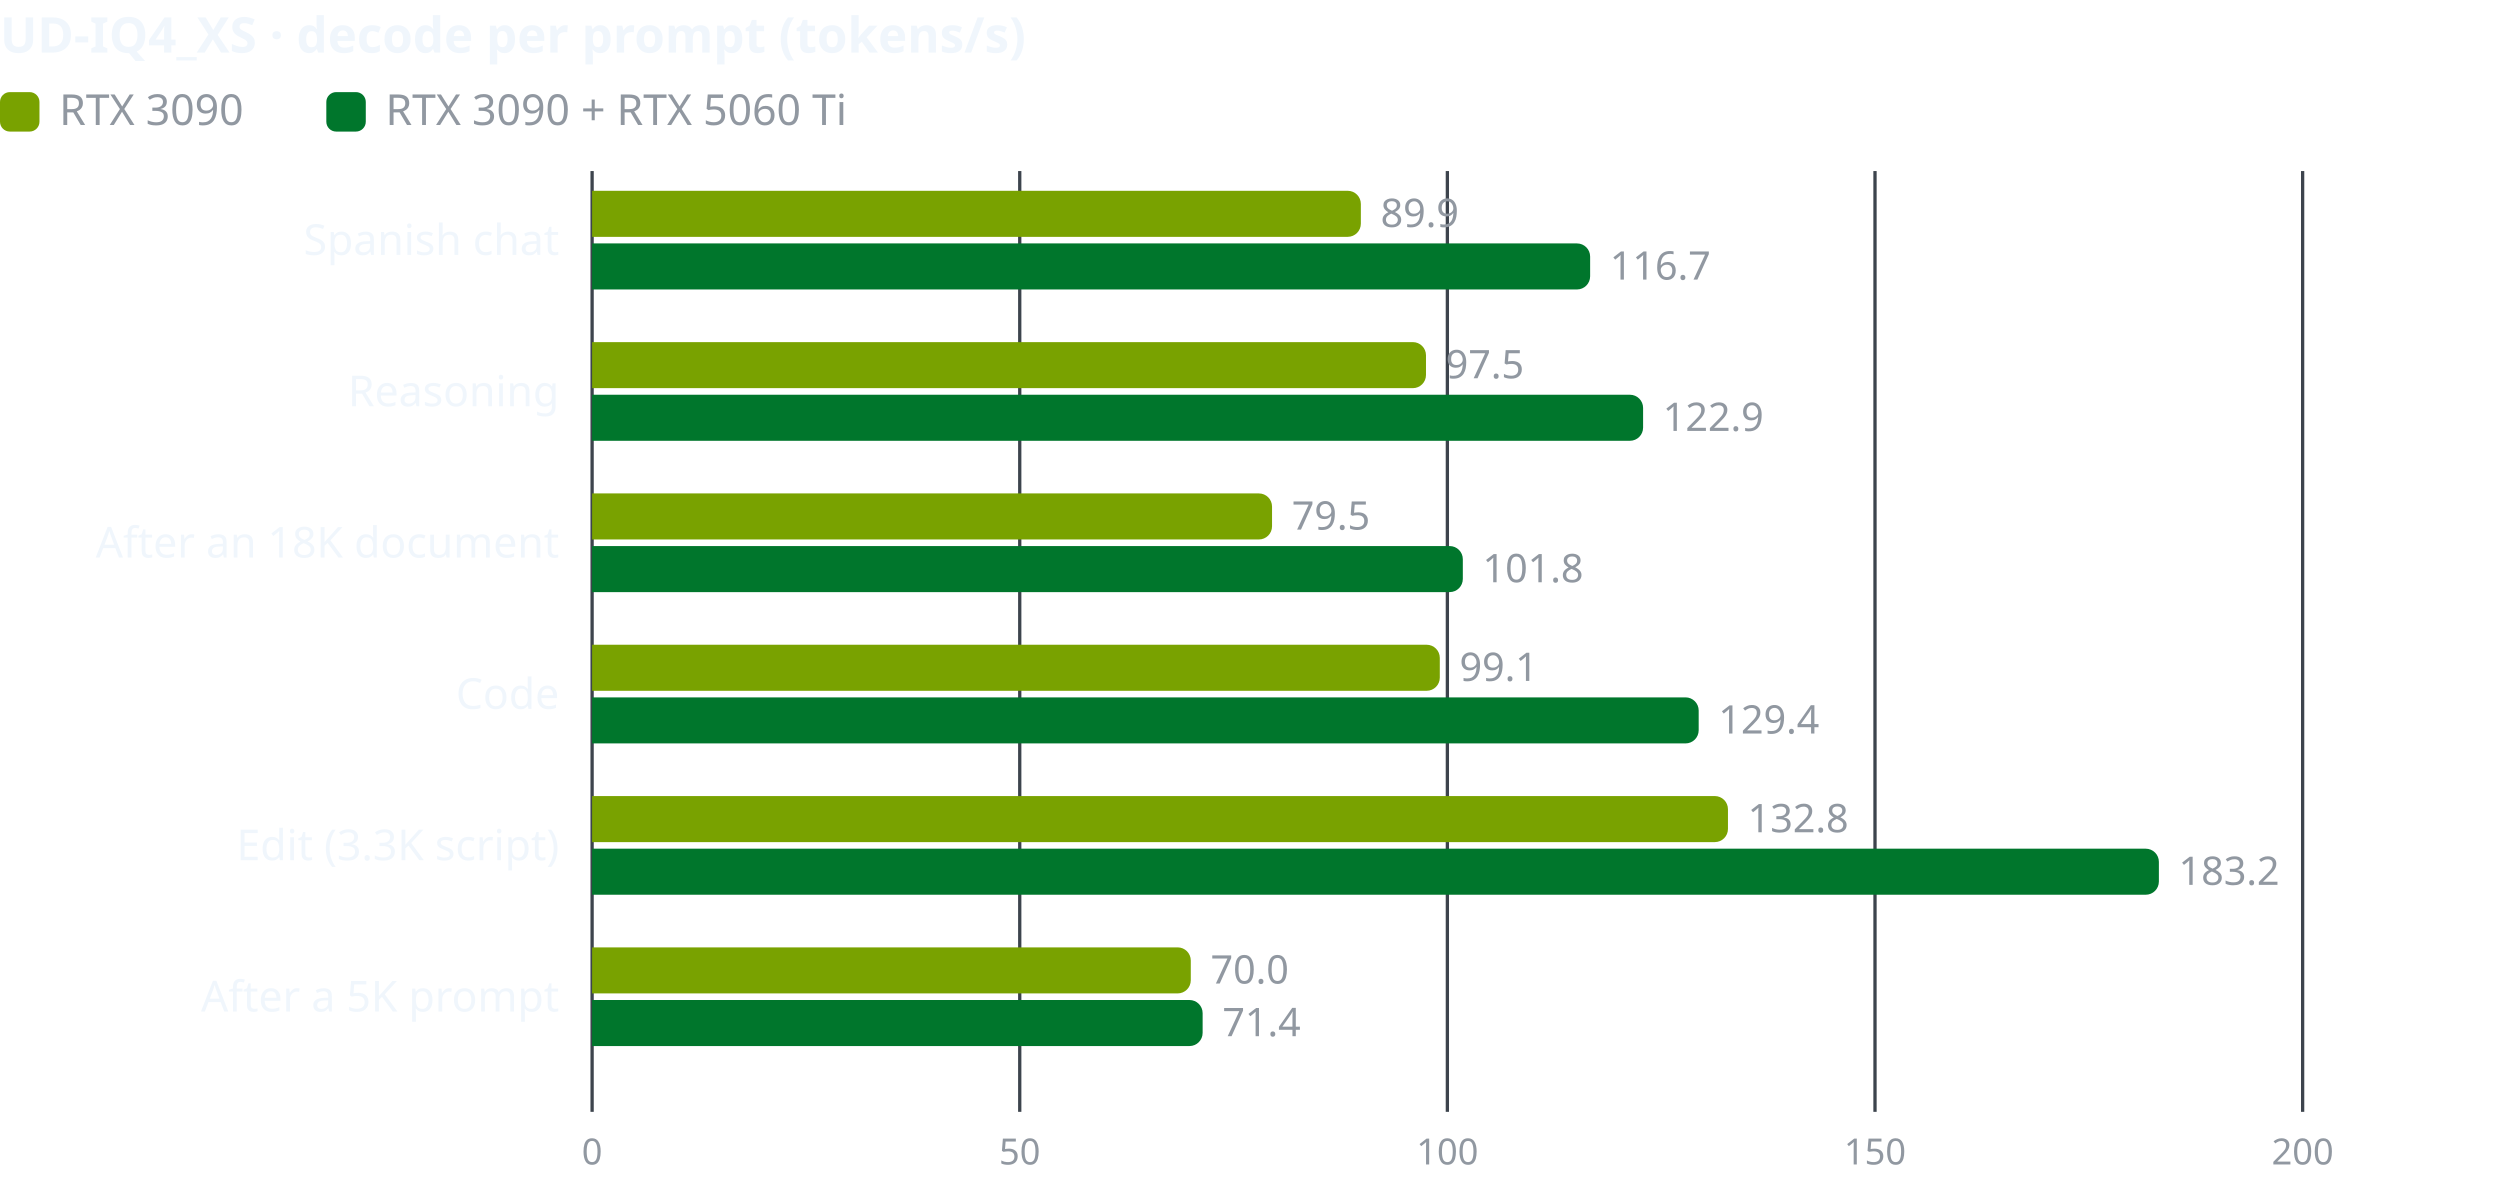
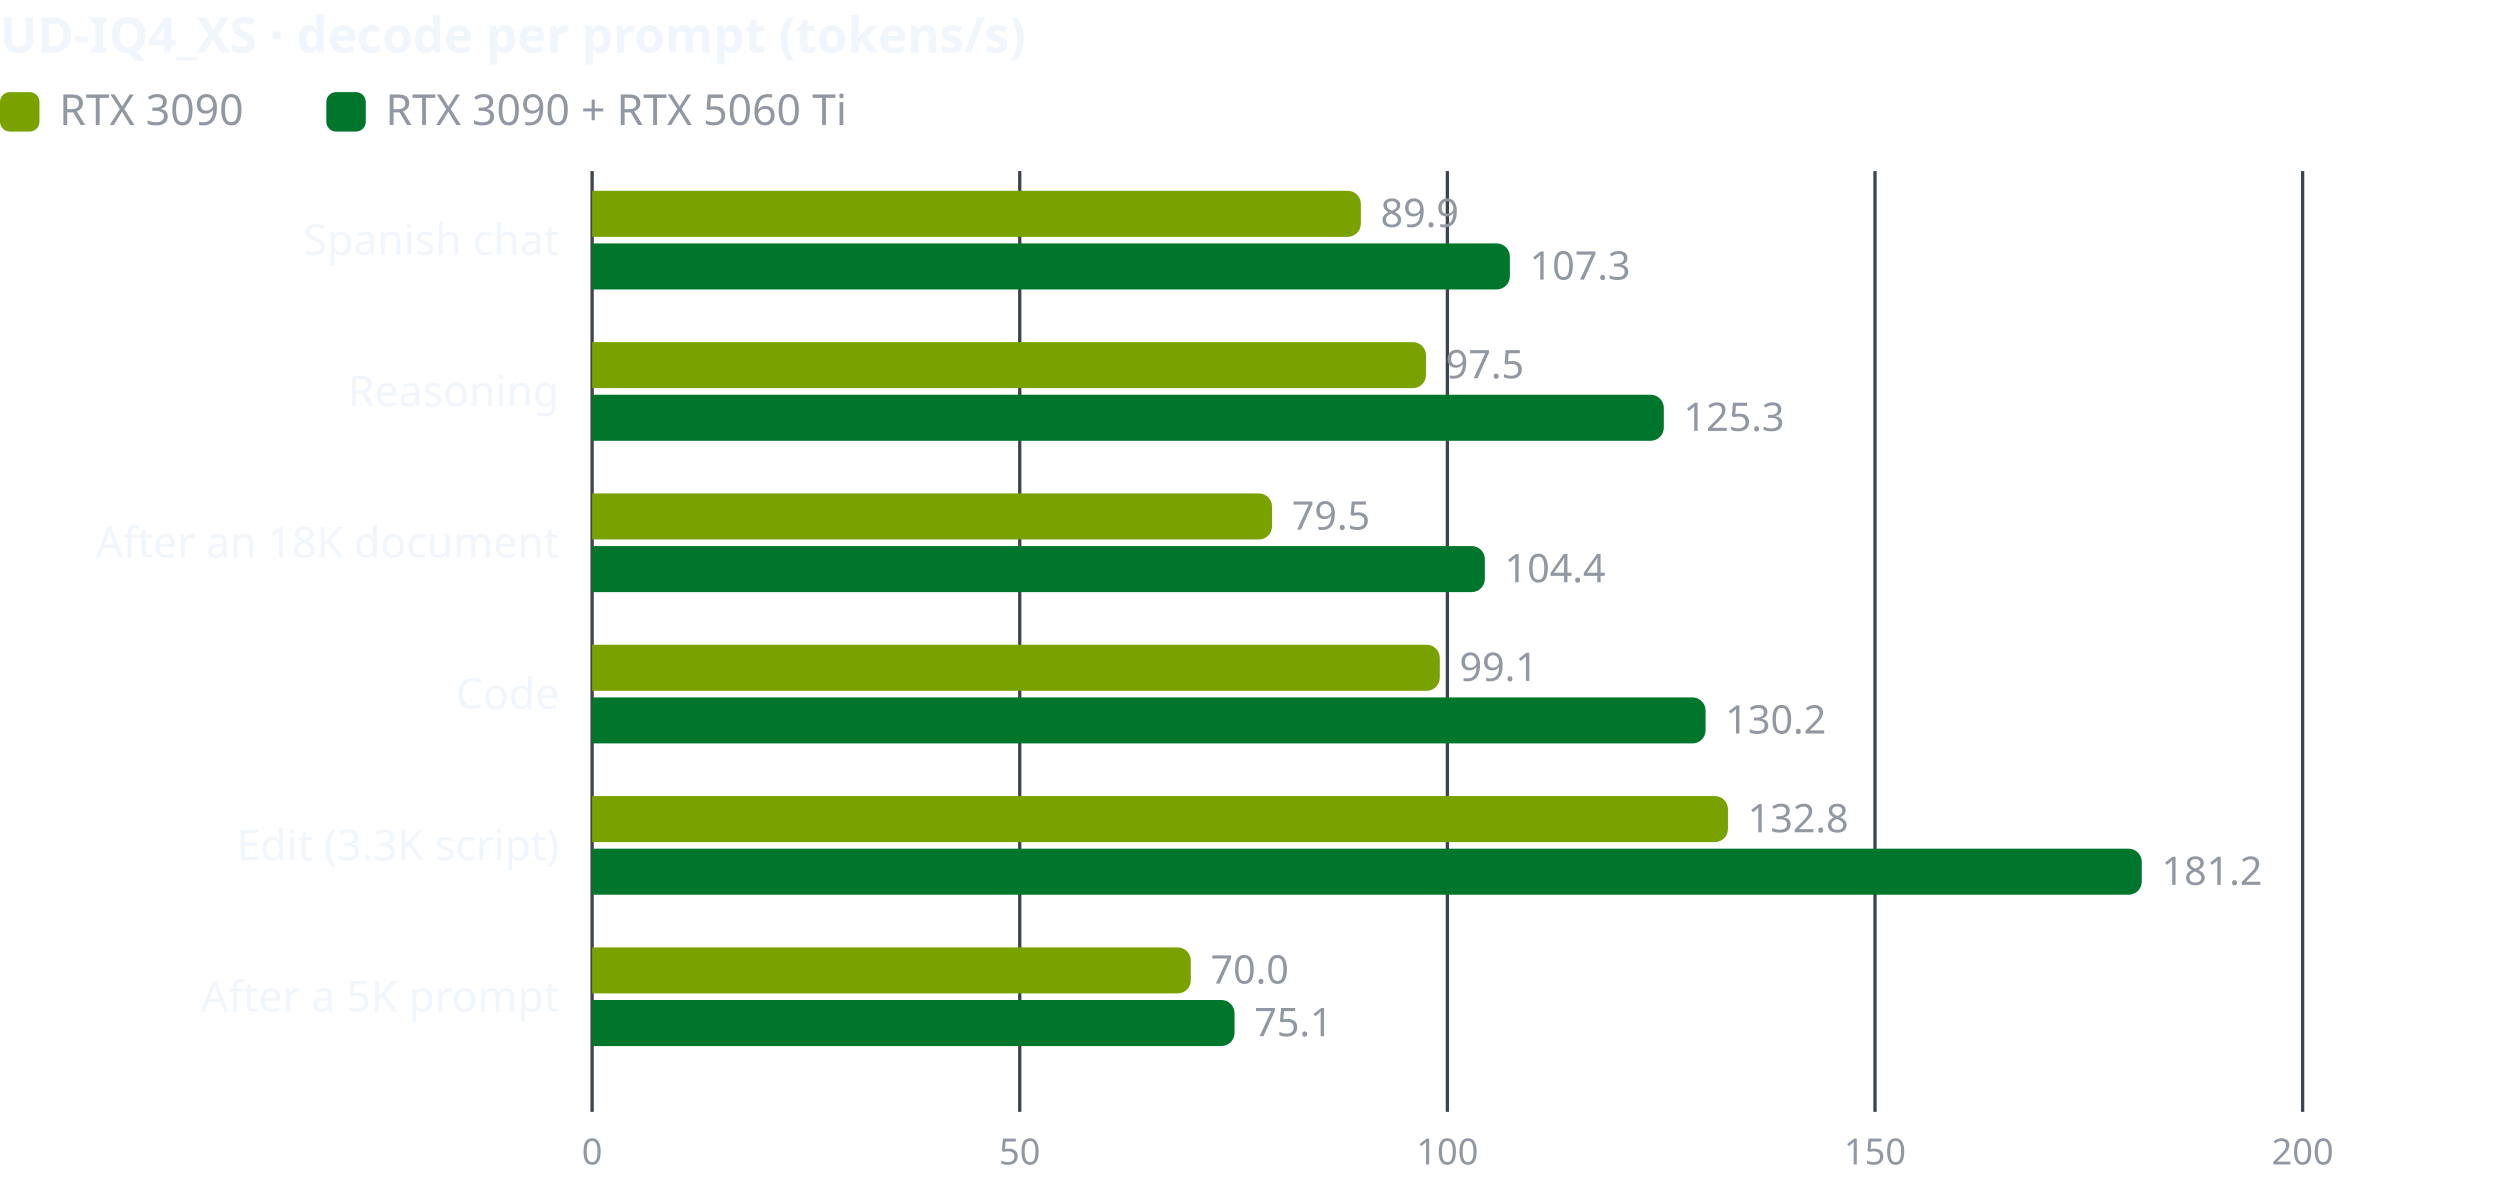
<svg xmlns="http://www.w3.org/2000/svg" width="760" height="360" viewBox="0 0 760 360" role="img" aria-label="UD-IQ4_XS decode speed per prompt" font-family="-apple-system,BlinkMacSystemFont,'Segoe UI','Noto Sans',Helvetica,Arial,sans-serif">
  <text x="0" y="16" font-size="15" font-weight="600" fill="#f0f6fc">UD-IQ4_XS · decode per prompt (tokens/s)</text>
  <rect x="0" y="28" width="12" height="12" rx="3" fill="#79a200" />
  <text x="18" y="38" font-size="13" fill="#9198a1">RTX 3090</text>
  <rect x="99.2" y="28" width="12" height="12" rx="3" fill="#00762c" />
  <text x="117.2" y="38" font-size="13" fill="#9198a1">RTX 3090 + RTX 5060 Ti</text>
  <line x1="180.0" y1="52" x2="180.0" y2="338" stroke="#3d444d" stroke-width="1" />
  <text x="180.0" y="354" font-size="11" fill="#9198a1" text-anchor="middle">0</text>
  <line x1="310.0" y1="52" x2="310.0" y2="338" stroke="#3d444d" stroke-width="1" />
  <text x="310.0" y="354" font-size="11" fill="#9198a1" text-anchor="middle">50</text>
  <line x1="440.0" y1="52" x2="440.0" y2="338" stroke="#3d444d" stroke-width="1" />
  <text x="440.0" y="354" font-size="11" fill="#9198a1" text-anchor="middle">100</text>
  <line x1="570.0" y1="52" x2="570.0" y2="338" stroke="#3d444d" stroke-width="1" />
  <text x="570.0" y="354" font-size="11" fill="#9198a1" text-anchor="middle">150</text>
  <line x1="700.0" y1="52" x2="700.0" y2="338" stroke="#3d444d" stroke-width="1" />
  <text x="700.0" y="354" font-size="11" fill="#9198a1" text-anchor="middle">200</text>
  <text x="170" y="77.5" font-size="13" fill="#f0f6fc" text-anchor="end">Spanish chat</text>
  <path d="M180.0,58.0 h229.7 a4,4 0 0 1 4,4 v6.0 a4,4 0 0 1 -4,4 h-229.7 z" fill="#79a200" />
  <text x="419.7" y="69" font-size="12" fill="#9198a1">89.9</text>
-   <path d="M180.0,74.0 h299.4 a4,4 0 0 1 4,4 v6.0 a4,4 0 0 1 -4,4 h-299.4 z" fill="#00762c" />
-   <text x="489.4" y="85" font-size="12" fill="#9198a1">116.7</text>
+   <path d="M180.0,74.0 h275.0 a4,4 0 0 1 4,4 v6.0 a4,4 0 0 1 -4,4 h-275.0 z" fill="#00762c" />
+   <text x="465.0" y="85" font-size="12" fill="#9198a1">107.3</text>
  <text x="170" y="123.5" font-size="13" fill="#f0f6fc" text-anchor="end">Reasoning</text>
  <path d="M180.0,104.0 h249.5 a4,4 0 0 1 4,4 v6.0 a4,4 0 0 1 -4,4 h-249.5 z" fill="#79a200" />
  <text x="439.5" y="115" font-size="12" fill="#9198a1">97.5</text>
-   <path d="M180.0,120.0 h315.5 a4,4 0 0 1 4,4 v6.0 a4,4 0 0 1 -4,4 h-315.5 z" fill="#00762c" />
-   <text x="505.5" y="131" font-size="12" fill="#9198a1">122.9</text>
+   <path d="M180.0,120.0 h321.8 a4,4 0 0 1 4,4 v6.0 a4,4 0 0 1 -4,4 h-321.8 z" fill="#00762c" />
+   <text x="511.8" y="131" font-size="12" fill="#9198a1">125.3</text>
  <text x="170" y="169.5" font-size="13" fill="#f0f6fc" text-anchor="end">After an 18K document</text>
  <path d="M180.0,150.0 h202.7 a4,4 0 0 1 4,4 v6.0 a4,4 0 0 1 -4,4 h-202.7 z" fill="#79a200" />
  <text x="392.7" y="161" font-size="12" fill="#9198a1">79.5</text>
-   <path d="M180.0,166.0 h260.7 a4,4 0 0 1 4,4 v6.0 a4,4 0 0 1 -4,4 h-260.7 z" fill="#00762c" />
-   <text x="450.7" y="177" font-size="12" fill="#9198a1">101.8</text>
+   <path d="M180.0,166.0 h267.4 a4,4 0 0 1 4,4 v6.0 a4,4 0 0 1 -4,4 h-267.4 z" fill="#00762c" />
+   <text x="457.4" y="177" font-size="12" fill="#9198a1">104.4</text>
  <text x="170" y="215.5" font-size="13" fill="#f0f6fc" text-anchor="end">Code</text>
  <path d="M180.0,196.0 h253.7 a4,4 0 0 1 4,4 v6.0 a4,4 0 0 1 -4,4 h-253.7 z" fill="#79a200" />
  <text x="443.7" y="207" font-size="12" fill="#9198a1">99.1</text>
-   <path d="M180.0,212.0 h332.4 a4,4 0 0 1 4,4 v6.0 a4,4 0 0 1 -4,4 h-332.4 z" fill="#00762c" />
-   <text x="522.4" y="223" font-size="12" fill="#9198a1">129.4</text>
+   <path d="M180.0,212.0 h334.5 a4,4 0 0 1 4,4 v6.0 a4,4 0 0 1 -4,4 h-334.5 z" fill="#00762c" />
+   <text x="524.5" y="223" font-size="12" fill="#9198a1">130.2</text>
  <text x="170" y="261.5" font-size="13" fill="#f0f6fc" text-anchor="end">Edit (3.3K script)</text>
  <path d="M180.0,242.0 h341.3 a4,4 0 0 1 4,4 v6.0 a4,4 0 0 1 -4,4 h-341.3 z" fill="#79a200" />
  <text x="531.3" y="253" font-size="12" fill="#9198a1">132.8</text>
-   <path d="M180.0,258.0 h472.3 a4,4 0 0 1 4,4 v6.0 a4,4 0 0 1 -4,4 h-472.3 z" fill="#00762c" />
-   <text x="662.3" y="269" font-size="12" fill="#9198a1">183.2</text>
+   <path d="M180.0,258.0 h467.1 a4,4 0 0 1 4,4 v6.0 a4,4 0 0 1 -4,4 h-467.1 z" fill="#00762c" />
+   <text x="657.1" y="269" font-size="12" fill="#9198a1">181.2</text>
  <text x="170" y="307.5" font-size="13" fill="#f0f6fc" text-anchor="end">After a 5K prompt</text>
  <path d="M180.0,288.0 h178.0 a4,4 0 0 1 4,4 v6.0 a4,4 0 0 1 -4,4 h-178.0 z" fill="#79a200" />
  <text x="368.0" y="299" font-size="12" fill="#9198a1">70.0</text>
-   <path d="M180.0,304.0 h181.6 a4,4 0 0 1 4,4 v6.0 a4,4 0 0 1 -4,4 h-181.6 z" fill="#00762c" />
-   <text x="371.6" y="315" font-size="12" fill="#9198a1">71.4</text>
+   <path d="M180.0,304.0 h191.3 a4,4 0 0 1 4,4 v6.0 a4,4 0 0 1 -4,4 h-191.3 z" fill="#00762c" />
+   <text x="381.3" y="315" font-size="12" fill="#9198a1">75.1</text>
</svg>
